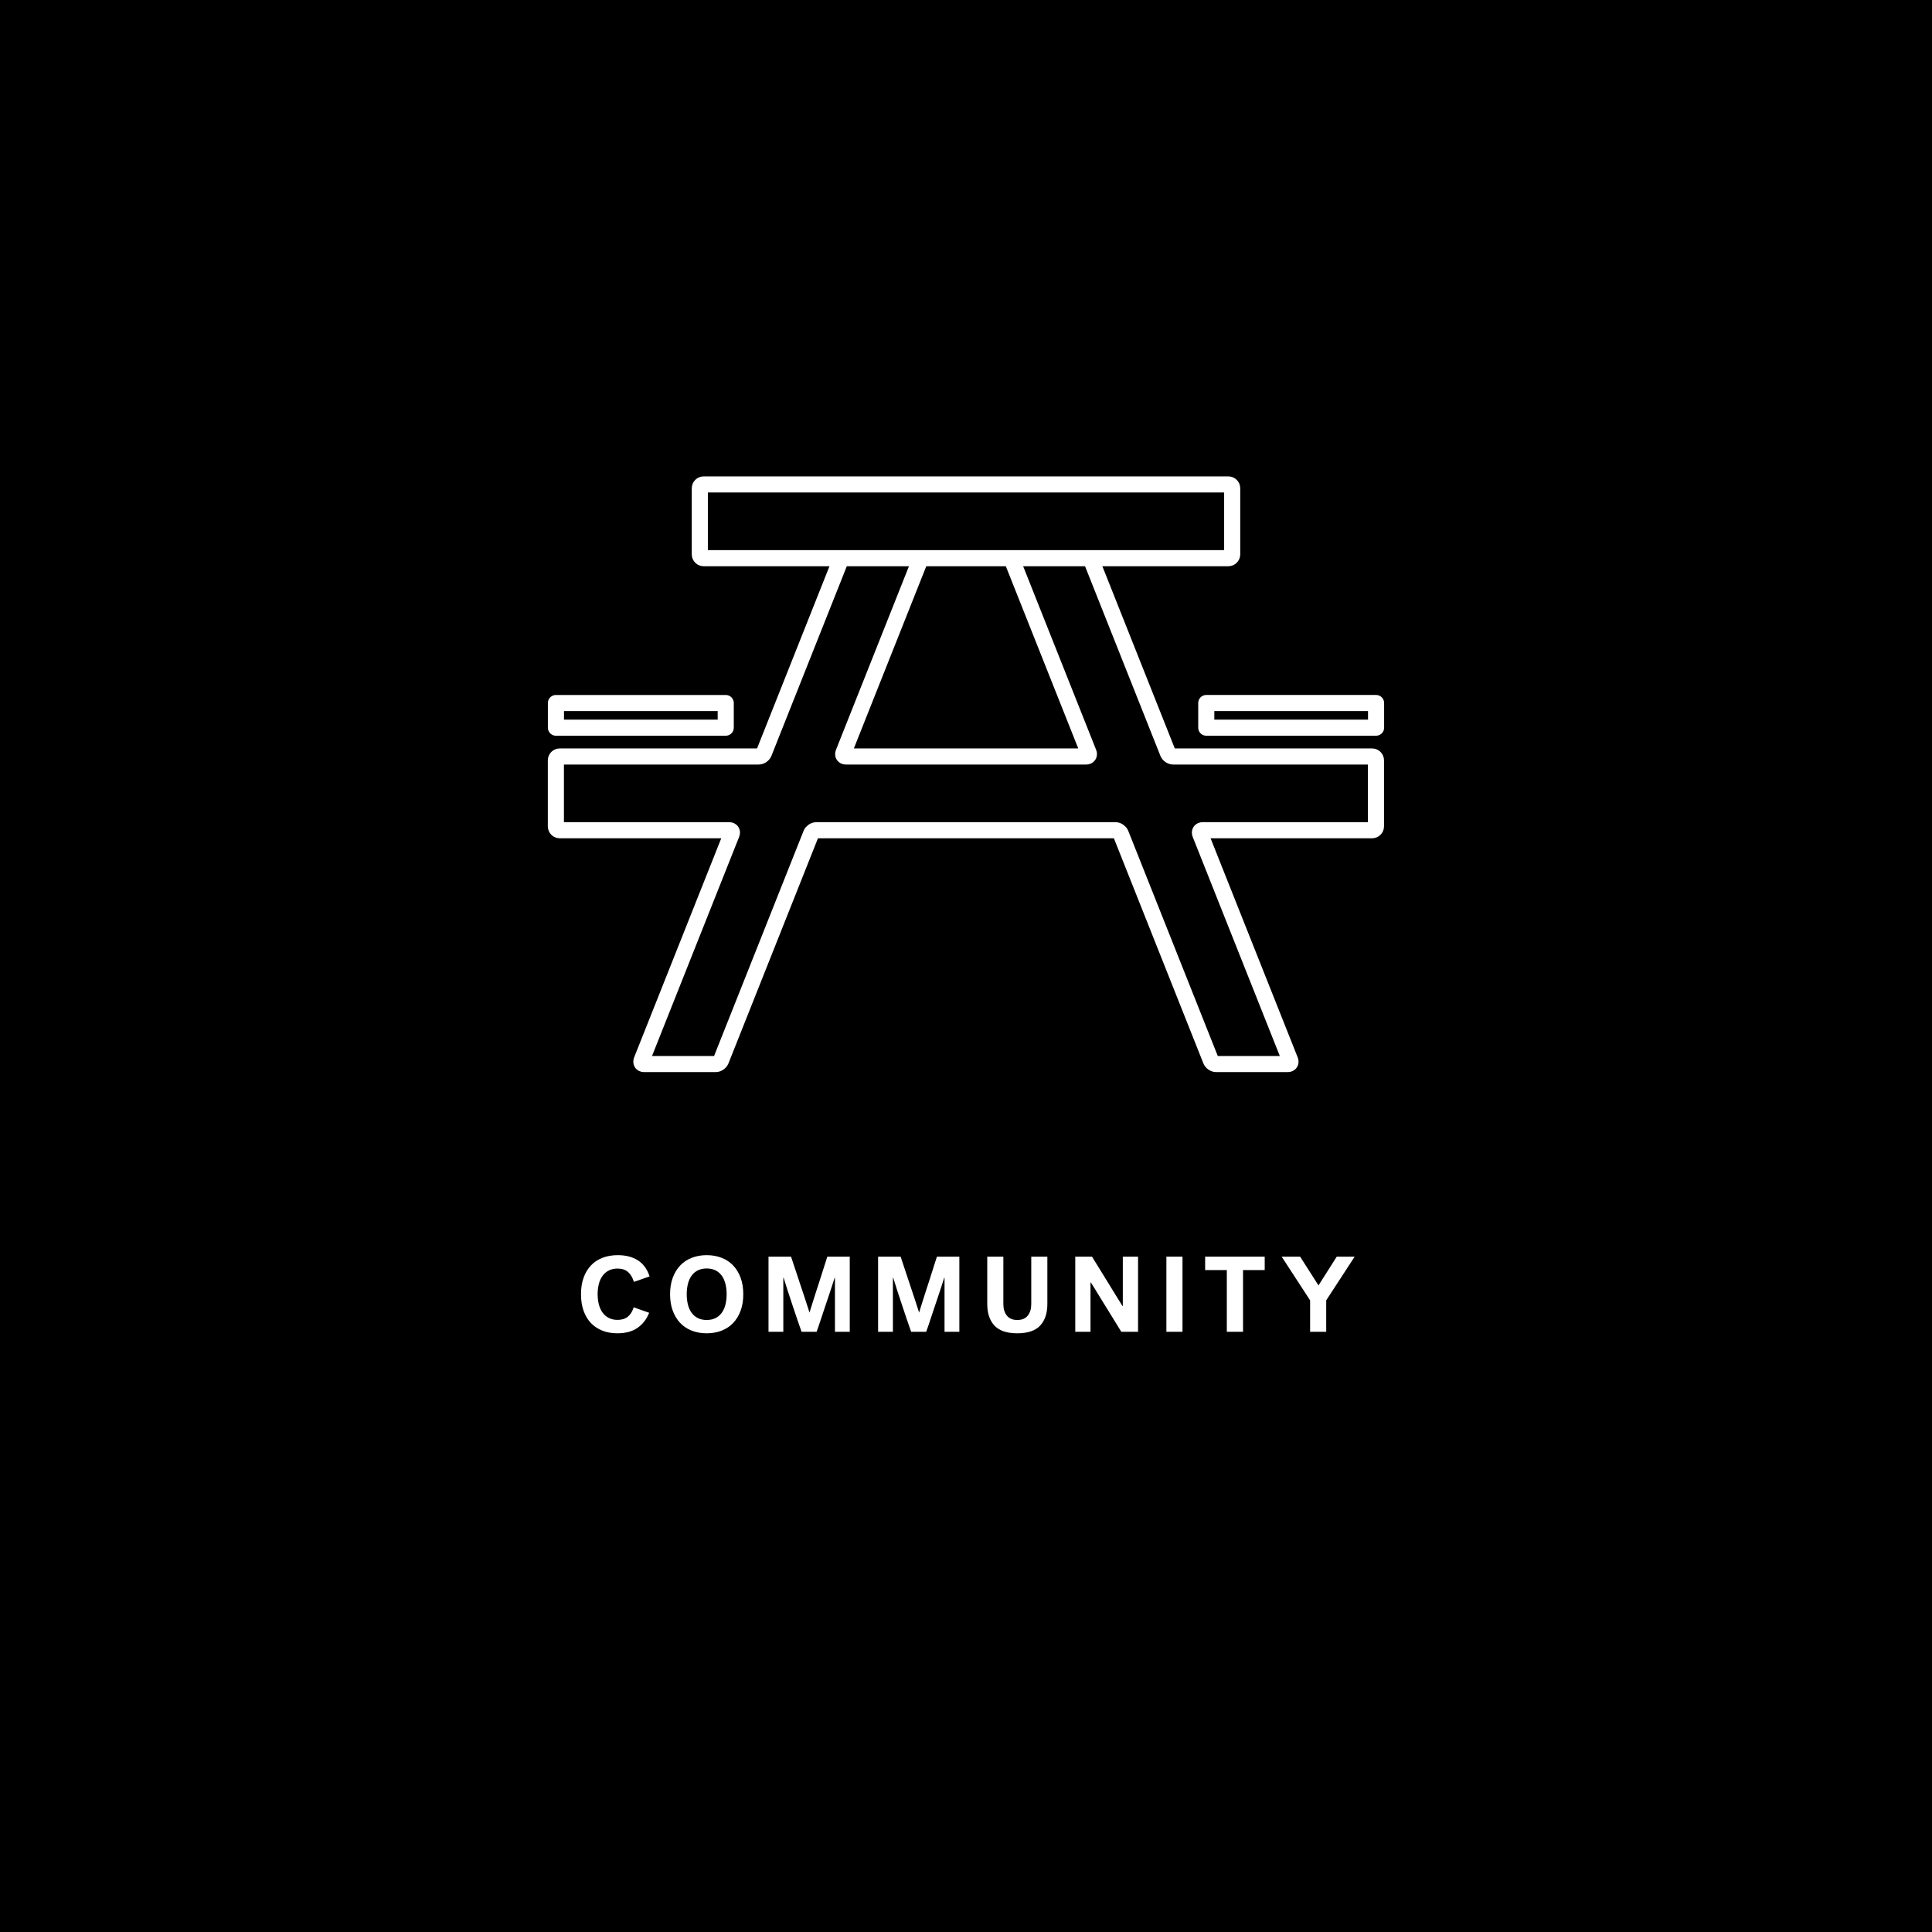
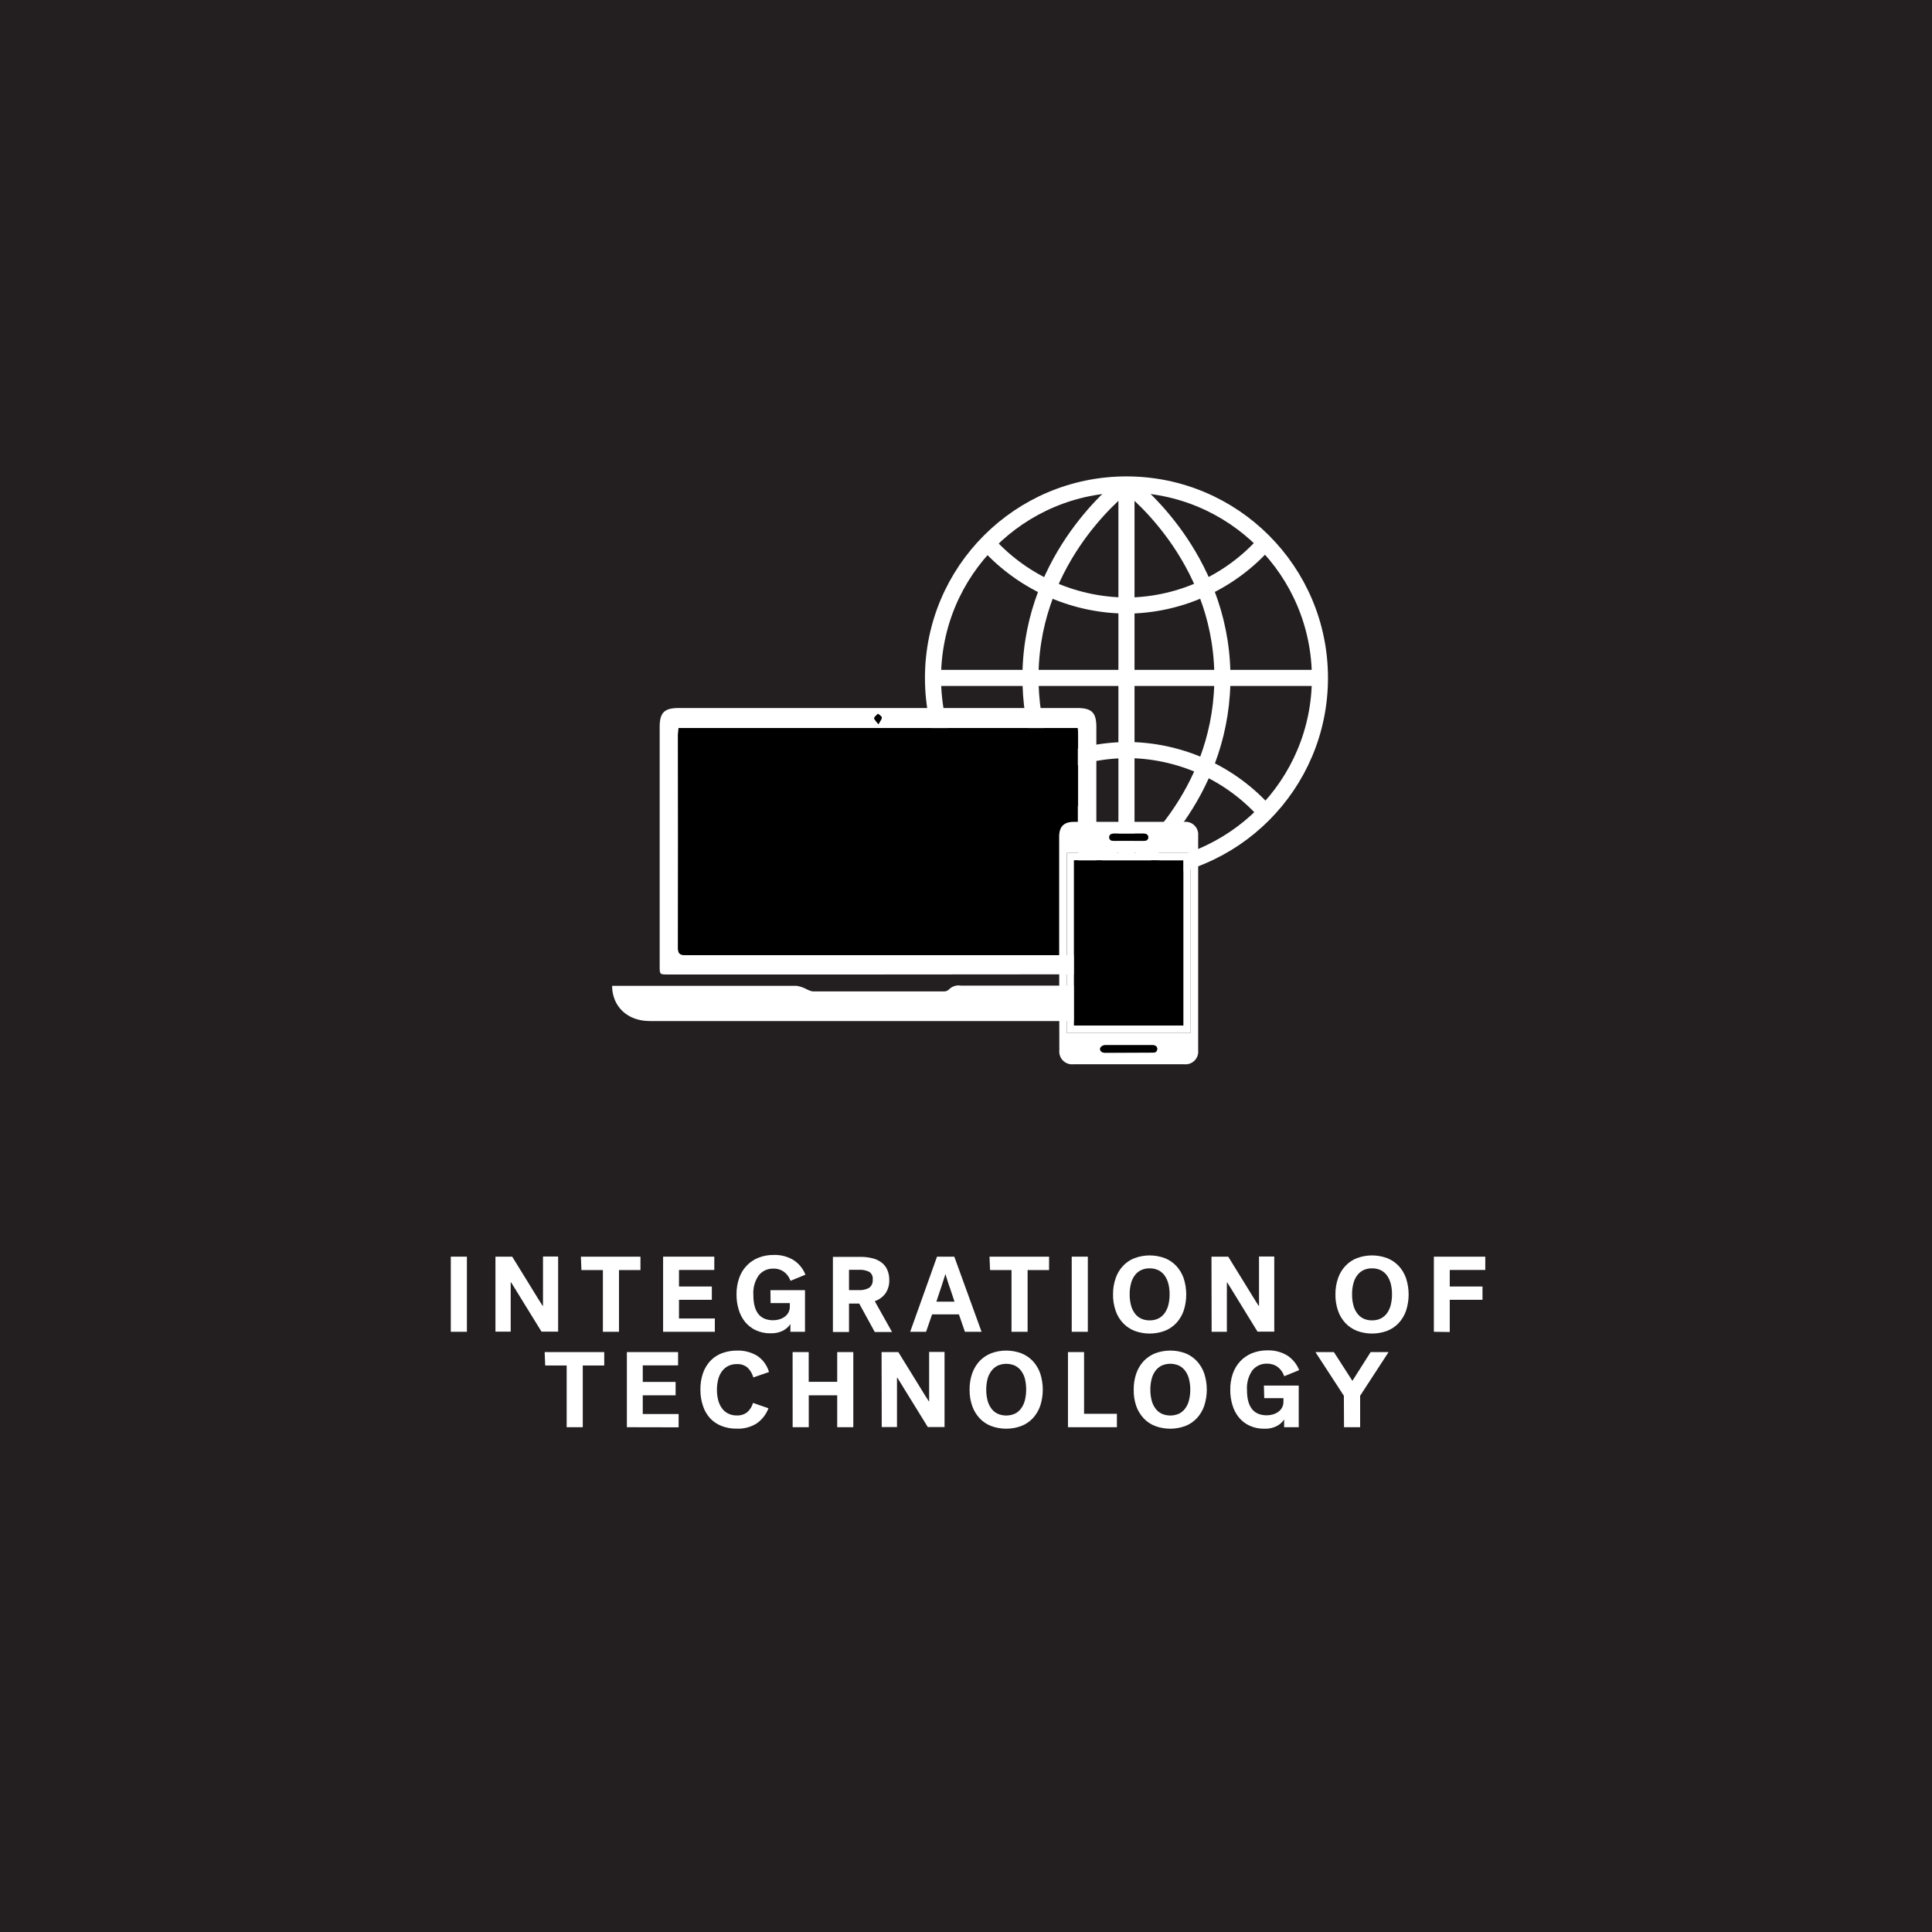
- <svg xmlns="http://www.w3.org/2000/svg" version="1.1" x="0px" y="0px" viewBox="0 0 360 360" enable-background="new 0 0 360 360" xml:space="preserve">
+ <svg xmlns="http://www.w3.org/2000/svg" viewBox="0 0 360 360">
+   <defs>
+     <style>.cls-1{fill:#231f20;}.cls-2{fill:#fff;}.cls-3{fill:none;stroke:#fff;stroke-miterlimit:10;stroke-width:3px;}</style>
+   </defs>
  <g id="BACKGROUND">
-     <rect x="0" width="360" height="360" />
+     <rect class="cls-1" width="360" height="360" />
  </g>
-   <g id="REF" display="none">
-     <rect x="-360" y="90.27" display="inline" fill="none" stroke="#000000" stroke-width="0.25" stroke-miterlimit="10" width="360" height="108" />
-     <rect y="90.27" display="inline" fill="none" stroke="#FFFFFF" stroke-width="0.25" stroke-miterlimit="10" width="360" height="108" />
-     <line display="inline" fill="none" stroke="#FFFFFF" stroke-width="0.25" stroke-linecap="round" stroke-miterlimit="10" x1="180" y1="0.21" x2="180" y2="360.08" />
+   <g id="LINE_ONE" data-name="LINE ONE">
+     <path class="cls-2" d="M84,234.16h3v14H84Z" />
+     <path class="cls-2" d="M92.32,234.16h3.12l2.32,3.76c.44.7.8,1.29,1.08,1.75l.84,1.37.8,1.29.64,1h.06v-9.2H104v14H100.9l-2.28-3.7-1.07-1.73c-.29-.46-.57-.92-.85-1.38L95.89,240c-.26-.42-.48-.78-.67-1.07h-.06v9.2H92.32Z" />
+     <path class="cls-2" d="M108.24,234.16h11.1v2.5h-4v11.5h-3v-11.5h-4Z" />
+     <path class="cls-2" d="M123.56,248.16v-14h9.54v2.48h-6.58v3.08h6.12v2.48h-6.12v3.48h6.68v2.48Z" />
+     <path class="cls-2" d="M143.56,240.4H150v7.76h-2.72v-1.44a3.69,3.69,0,0,1-1.36,1.22,4.83,4.83,0,0,1-2.34.5,6.29,6.29,0,0,1-2.75-.57,5.72,5.72,0,0,1-2-1.55,6.79,6.79,0,0,1-1.19-2.3,9.56,9.56,0,0,1-.4-2.82,9,9,0,0,1,.47-3,6.36,6.36,0,0,1,1.37-2.31,6.18,6.18,0,0,1,2.19-1.51,7.54,7.54,0,0,1,2.93-.54,6.74,6.74,0,0,1,3.62.93,5.7,5.7,0,0,1,2.26,2.75l-2.78,1.14A3.54,3.54,0,0,0,146.1,237a3.24,3.24,0,0,0-2-.61,3.35,3.35,0,0,0-2.72,1.25,5.72,5.72,0,0,0-1,3.69q0,4.68,3.7,4.68a4,4,0,0,0,1.08-.15,3.45,3.45,0,0,0,1-.46,2.51,2.51,0,0,0,.73-.79,2.24,2.24,0,0,0,.28-1.16v-.64h-3.58Z" />
+     <path class="cls-2" d="M165.7,238.42A4.26,4.26,0,0,1,165,241a4.21,4.21,0,0,1-2,1.46l3.22,5.74H163l-2.9-5.3H158.2v5.3h-3v-14h5.12a8.89,8.89,0,0,1,2.21.25,4.61,4.61,0,0,1,1.69.77,3.39,3.39,0,0,1,1.08,1.32A4.47,4.47,0,0,1,165.7,238.42Zm-3.08,0A1.51,1.51,0,0,0,162,237a3.91,3.91,0,0,0-2-.39h-1.8v3.78H160a3.48,3.48,0,0,0,2-.45A1.74,1.74,0,0,0,162.62,238.44Z" />
+     <path class="cls-2" d="M182.9,248.16h-3.1l-1.12-3.24h-5l-1.12,3.24H169.6l5-14h3.22Zm-6.76-10.72c0,.1-.07.26-.14.47s-.14.44-.22.7-.17.54-.27.84l-.29.87c-.23.69-.47,1.43-.74,2.22h3.38c-.27-.79-.51-1.53-.74-2.22-.15-.4-.26-.73-.35-1s-.17-.51-.24-.75-.14-.47-.21-.67-.11-.37-.14-.47Z" />
+     <path class="cls-2" d="M184.38,234.16h11.1v2.5h-4v11.5h-3v-11.5h-4Z" />
+     <path class="cls-2" d="M199.7,234.16h3v14h-3Z" />
+     <path class="cls-2" d="M207.4,241.16a8.83,8.83,0,0,1,.49-3,6.27,6.27,0,0,1,1.38-2.29,5.82,5.82,0,0,1,2.15-1.44,8.09,8.09,0,0,1,5.6,0,5.9,5.9,0,0,1,2.15,1.44,6.55,6.55,0,0,1,1.38,2.29,9.74,9.74,0,0,1,0,6.1,6.64,6.64,0,0,1-1.38,2.29,6,6,0,0,1-2.15,1.44,8.09,8.09,0,0,1-5.6,0,5.94,5.94,0,0,1-2.15-1.44,6.35,6.35,0,0,1-1.38-2.29A8.83,8.83,0,0,1,207.4,241.16Zm3.1,0a7.56,7.56,0,0,0,.23,2,4.33,4.33,0,0,0,.69,1.52,3.16,3.16,0,0,0,1.16,1,3.64,3.64,0,0,0,1.64.35,3.7,3.7,0,0,0,1.64-.35,3.32,3.32,0,0,0,1.16-1,4.73,4.73,0,0,0,.69-1.52,8,8,0,0,0,.23-2,7.9,7.9,0,0,0-.23-1.95,4.63,4.63,0,0,0-.69-1.52,3.22,3.22,0,0,0-1.16-1,3.57,3.57,0,0,0-1.64-.35,3.51,3.51,0,0,0-1.64.35,3.06,3.06,0,0,0-1.16,1,4.25,4.25,0,0,0-.69,1.52A7.45,7.45,0,0,0,210.5,241.16Z" />
+     <path class="cls-2" d="M225.74,234.16h3.12l2.32,3.76c.44.7.8,1.29,1.08,1.75l.84,1.37.8,1.29.64,1h.06v-9.2h2.84v14h-3.12l-2.28-3.7L231,242.73c-.29-.46-.57-.92-.85-1.38l-.81-1.32-.67-1.07h-.06v9.2h-2.84Z" />
+     <path class="cls-2" d="M248.84,241.16a8.83,8.83,0,0,1,.49-3,6.27,6.27,0,0,1,1.38-2.29,5.82,5.82,0,0,1,2.15-1.44,8.09,8.09,0,0,1,5.6,0,5.9,5.9,0,0,1,2.15,1.44,6.55,6.55,0,0,1,1.38,2.29,9.74,9.74,0,0,1,0,6.1,6.64,6.64,0,0,1-1.38,2.29,6,6,0,0,1-2.15,1.44,8.09,8.09,0,0,1-5.6,0,5.94,5.94,0,0,1-2.15-1.44,6.35,6.35,0,0,1-1.38-2.29A8.83,8.83,0,0,1,248.84,241.16Zm3.1,0a7.56,7.56,0,0,0,.23,2,4.33,4.33,0,0,0,.69,1.52,3.16,3.16,0,0,0,1.16,1,3.64,3.64,0,0,0,1.64.35,3.7,3.7,0,0,0,1.64-.35,3.32,3.32,0,0,0,1.16-1,4.73,4.73,0,0,0,.69-1.52,8,8,0,0,0,.23-2,7.9,7.9,0,0,0-.23-1.95,4.63,4.63,0,0,0-.69-1.52,3.22,3.22,0,0,0-1.16-1,3.57,3.57,0,0,0-1.64-.35,3.51,3.51,0,0,0-1.64.35,3.06,3.06,0,0,0-1.16,1,4.25,4.25,0,0,0-.69,1.52A7.45,7.45,0,0,0,251.94,241.16Z" />
+     <path class="cls-2" d="M267.18,248.16v-14h9.58v2.48h-6.62v3.08h6.1v2.48h-6.1v6Z" />
  </g>
-   <g id="LINE_ONE">
-     <g>
-       <path fill="#FFFFFF" d="M108.26,241.16c0-1.15,0.16-2.17,0.48-3.07c0.32-0.9,0.78-1.66,1.37-2.29c0.59-0.63,1.31-1.1,2.16-1.43    c0.85-0.33,1.8-0.49,2.85-0.49c1.49,0,2.75,0.33,3.76,0.98c1.01,0.65,1.73,1.65,2.16,2.98l-2.92,1.02    c-0.24-0.79-0.6-1.4-1.08-1.83c-0.48-0.43-1.14-0.65-1.98-0.65c-0.61,0-1.15,0.12-1.62,0.36c-0.47,0.24-0.85,0.57-1.16,0.99    s-0.54,0.92-0.69,1.51s-0.23,1.23-0.23,1.92s0.08,1.33,0.23,1.91s0.38,1.08,0.69,1.51s0.69,0.76,1.16,1    c0.47,0.24,1.01,0.36,1.64,0.36c0.77,0,1.4-0.19,1.89-0.58c0.49-0.39,0.86-0.97,1.11-1.76l2.88,1.02    c-0.47,1.19-1.19,2.12-2.16,2.8c-0.97,0.68-2.23,1.02-3.76,1.02c-1.03,0-1.96-0.16-2.79-0.49s-1.55-0.8-2.14-1.42    c-0.59-0.62-1.05-1.38-1.37-2.29C108.42,243.33,108.26,242.31,108.26,241.16z" />
-       <path fill="#FFFFFF" d="M124.86,241.16c0-1.13,0.16-2.15,0.49-3.05c0.33-0.9,0.79-1.66,1.38-2.29c0.59-0.63,1.31-1.11,2.15-1.44    c0.84-0.33,1.77-0.5,2.8-0.5s1.96,0.17,2.8,0.5c0.84,0.33,1.56,0.81,2.15,1.44c0.59,0.63,1.05,1.39,1.38,2.29    c0.33,0.9,0.49,1.92,0.49,3.05c0,1.13-0.16,2.15-0.49,3.05c-0.33,0.9-0.79,1.66-1.38,2.29c-0.59,0.63-1.31,1.11-2.15,1.44    s-1.77,0.5-2.8,0.5s-1.96-0.17-2.8-0.5s-1.56-0.81-2.15-1.44c-0.59-0.63-1.05-1.39-1.38-2.29    C125.02,243.31,124.86,242.29,124.86,241.16z M127.96,241.16c0,0.71,0.08,1.36,0.23,1.95c0.15,0.59,0.38,1.1,0.69,1.52    s0.69,0.75,1.16,0.98c0.47,0.23,1.01,0.35,1.64,0.35s1.17-0.12,1.64-0.35s0.85-0.56,1.16-0.98s0.54-0.93,0.69-1.52    c0.15-0.59,0.23-1.24,0.23-1.95s-0.08-1.36-0.23-1.95c-0.15-0.59-0.38-1.1-0.69-1.52s-0.69-0.75-1.16-0.98s-1.01-0.35-1.64-0.35    s-1.17,0.12-1.64,0.35c-0.47,0.23-0.85,0.56-1.16,0.98s-0.54,0.93-0.69,1.52C128.04,239.8,127.96,240.45,127.96,241.16z" />
-       <path fill="#FFFFFF" d="M149.36,248.16c-0.2-0.55-0.45-1.26-0.75-2.15c-0.3-0.89-0.61-1.81-0.93-2.77s-0.63-1.9-0.93-2.82    c-0.3-0.92-0.54-1.69-0.73-2.32h-0.06v10.06h-2.76v-14h4.2c0.57,1.71,1.09,3.27,1.56,4.7c0.28,0.85,0.51,1.54,0.69,2.07    c0.18,0.53,0.35,1.03,0.5,1.51c0.15,0.48,0.29,0.91,0.42,1.3s0.22,0.67,0.27,0.84c0.05-0.17,0.14-0.45,0.26-0.84    s0.26-0.84,0.43-1.37c0.17-0.53,0.35-1.09,0.54-1.7c0.19-0.61,0.39-1.21,0.59-1.81c0.45-1.43,0.95-2.99,1.5-4.7h4.18v14h-2.76    V238.1h-0.06c-0.13,0.41-0.29,0.91-0.48,1.49c-0.19,0.58-0.39,1.2-0.61,1.85s-0.44,1.32-0.67,1.99c-0.23,0.67-0.44,1.31-0.64,1.92    c-0.2,0.61-0.38,1.16-0.55,1.65s-0.3,0.88-0.41,1.16H149.36z" />
-       <path fill="#FFFFFF" d="M169.78,248.16c-0.2-0.55-0.45-1.26-0.75-2.15c-0.3-0.89-0.61-1.81-0.93-2.77s-0.63-1.9-0.93-2.82    c-0.3-0.92-0.54-1.69-0.73-2.32h-0.06v10.06h-2.76v-14h4.2c0.57,1.71,1.09,3.27,1.56,4.7c0.28,0.85,0.51,1.54,0.69,2.07    c0.18,0.53,0.35,1.03,0.5,1.51c0.15,0.48,0.29,0.91,0.42,1.3s0.22,0.67,0.27,0.84c0.05-0.17,0.14-0.45,0.26-0.84    s0.26-0.84,0.43-1.37c0.17-0.53,0.35-1.09,0.54-1.7c0.19-0.61,0.39-1.21,0.59-1.81c0.45-1.43,0.95-2.99,1.5-4.7h4.18v14H176V238.1    h-0.06c-0.13,0.41-0.29,0.91-0.48,1.49c-0.19,0.58-0.39,1.2-0.61,1.85s-0.44,1.32-0.67,1.99c-0.23,0.67-0.44,1.31-0.64,1.92    c-0.2,0.61-0.38,1.16-0.55,1.65s-0.3,0.88-0.41,1.16H169.78z" />
-       <path fill="#FFFFFF" d="M189.56,248.44c-1.95,0-3.37-0.48-4.26-1.44c-0.89-0.96-1.34-2.29-1.34-4v-8.84h3v8.86    c0,0.85,0.21,1.56,0.64,2.11c0.43,0.55,1.08,0.83,1.96,0.83s1.53-0.28,1.96-0.83c0.43-0.55,0.64-1.26,0.64-2.11v-8.86h3V243    c0,1.71-0.45,3.04-1.34,4S191.5,248.44,189.56,248.44z" />
-       <path fill="#FFFFFF" d="M200.36,234.16h3.12c0.81,1.32,1.59,2.57,2.32,3.76c0.44,0.71,0.8,1.29,1.08,1.75s0.56,0.92,0.84,1.37    s0.55,0.88,0.8,1.29c0.25,0.41,0.47,0.75,0.64,1.03h0.06v-9.2h2.84v14h-3.12c-0.8-1.29-1.56-2.53-2.28-3.7    c-0.43-0.69-0.78-1.27-1.07-1.73s-0.57-0.92-0.85-1.38c-0.28-0.46-0.55-0.9-0.81-1.32s-0.48-0.78-0.67-1.07h-0.06v9.2h-2.84    V234.16z" />
-       <path fill="#FFFFFF" d="M217.34,234.16h3v14h-3V234.16z" />
-       <path fill="#FFFFFF" d="M224.56,234.16h11.1v2.5h-4.04v11.5h-3.02v-11.5h-4.04V234.16z" />
-       <path fill="#FFFFFF" d="M244.12,242.3l-5.3-8.14h3.44l3.42,5.36l3.4-5.36h3.34l-5.3,8.14v5.86h-3V242.3z" />
-     </g>
+   <g id="LINE_TWO" data-name="LINE TWO">
+     <path class="cls-2" d="M101.49,251.94h11.1v2.5h-4v11.5h-3v-11.5h-4Z" />
+     <path class="cls-2" d="M116.81,265.94v-14h9.54v2.48h-6.58v3.08h6.12V260h-6.12v3.48h6.68v2.48Z" />
+     <path class="cls-2" d="M130.51,258.94a9.16,9.16,0,0,1,.48-3.07,6.47,6.47,0,0,1,1.37-2.29,5.88,5.88,0,0,1,2.16-1.43,8,8,0,0,1,2.85-.49,6.83,6.83,0,0,1,3.76,1,5.39,5.39,0,0,1,2.16,3l-2.92,1a4,4,0,0,0-1.08-1.83,2.86,2.86,0,0,0-2-.65,3.51,3.51,0,0,0-1.62.36,3.26,3.26,0,0,0-1.16,1,4.37,4.37,0,0,0-.69,1.51,7.77,7.77,0,0,0-.23,1.92,7.57,7.57,0,0,0,.23,1.91,4.37,4.37,0,0,0,.69,1.51,3.19,3.19,0,0,0,1.16,1,3.54,3.54,0,0,0,1.64.36,2.94,2.94,0,0,0,1.89-.58,3.48,3.48,0,0,0,1.11-1.76l2.88,1a6,6,0,0,1-2.16,2.8,6.42,6.42,0,0,1-3.76,1,7.5,7.5,0,0,1-2.79-.49,5.82,5.82,0,0,1-2.14-1.42A6.3,6.3,0,0,1,131,262,9.18,9.18,0,0,1,130.51,258.94Z" />
+     <path class="cls-2" d="M147.69,251.94h3v5.54H156v-5.54h3v14h-3V260h-5.3v5.94h-3Z" />
+     <path class="cls-2" d="M164.27,251.94h3.12l2.32,3.76,1.08,1.75.84,1.37.8,1.29.64,1h.06v-9.2H176v14h-3.12c-.8-1.29-1.56-2.52-2.28-3.7l-1.07-1.73c-.29-.46-.57-.92-.85-1.38l-.81-1.32-.67-1.07h-.06v9.2h-2.84Z" />
+     <path class="cls-2" d="M180.67,258.94a8.83,8.83,0,0,1,.49-3.05,6.64,6.64,0,0,1,1.38-2.29,6.07,6.07,0,0,1,2.15-1.44,8.09,8.09,0,0,1,5.6,0,6.07,6.07,0,0,1,2.15,1.44,6.64,6.64,0,0,1,1.38,2.29,9.74,9.74,0,0,1,0,6.1,6.55,6.55,0,0,1-1.38,2.29,5.82,5.82,0,0,1-2.15,1.44,8.09,8.09,0,0,1-5.6,0,5.82,5.82,0,0,1-2.15-1.44,6.55,6.55,0,0,1-1.38-2.29A8.79,8.79,0,0,1,180.67,258.94Zm3.1,0a7.9,7.9,0,0,0,.23,1.95,4.25,4.25,0,0,0,.69,1.52,3.14,3.14,0,0,0,1.16,1,4,4,0,0,0,3.28,0,3.14,3.14,0,0,0,1.16-1,4.25,4.25,0,0,0,.69-1.52,7.9,7.9,0,0,0,.23-1.95A8,8,0,0,0,191,257a4.33,4.33,0,0,0-.69-1.52,3.24,3.24,0,0,0-1.16-1,4,4,0,0,0-3.28,0,3.24,3.24,0,0,0-1.16,1A4.33,4.33,0,0,0,184,257,8,8,0,0,0,183.77,258.94Z" />
+     <path class="cls-2" d="M199,251.94h3v11.5h6.12v2.5H199Z" />
+     <path class="cls-2" d="M211.25,258.94a8.83,8.83,0,0,1,.49-3.05,6.64,6.64,0,0,1,1.38-2.29,6.07,6.07,0,0,1,2.15-1.44,8.09,8.09,0,0,1,5.6,0A6.07,6.07,0,0,1,223,253.6a6.64,6.64,0,0,1,1.38,2.29,9.74,9.74,0,0,1,0,6.1,6.55,6.55,0,0,1-1.38,2.29,5.82,5.82,0,0,1-2.15,1.44,8.09,8.09,0,0,1-5.6,0,5.82,5.82,0,0,1-2.15-1.44,6.55,6.55,0,0,1-1.38-2.29A8.79,8.79,0,0,1,211.25,258.94Zm3.1,0a7.9,7.9,0,0,0,.23,1.95,4.25,4.25,0,0,0,.69,1.52,3.14,3.14,0,0,0,1.16,1,4,4,0,0,0,3.28,0,3.14,3.14,0,0,0,1.16-1,4.25,4.25,0,0,0,.69-1.52,7.9,7.9,0,0,0,.23-1.95,8,8,0,0,0-.23-1.95,4.33,4.33,0,0,0-.69-1.52,3.24,3.24,0,0,0-1.16-1,4,4,0,0,0-3.28,0,3.24,3.24,0,0,0-1.16,1,4.33,4.33,0,0,0-.69,1.52A8,8,0,0,0,214.35,258.94Z" />
+     <path class="cls-2" d="M235.51,258.18H242v7.76h-2.72V264.5a3.69,3.69,0,0,1-1.36,1.22,4.72,4.72,0,0,1-2.34.5,6.29,6.29,0,0,1-2.75-.57,5.61,5.61,0,0,1-2-1.55,6.7,6.7,0,0,1-1.19-2.3,9.56,9.56,0,0,1-.4-2.82,9,9,0,0,1,.47-3,6.53,6.53,0,0,1,1.37-2.31,6.31,6.31,0,0,1,2.19-1.51,7.54,7.54,0,0,1,2.93-.54,6.74,6.74,0,0,1,3.62.93,5.74,5.74,0,0,1,2.26,2.75l-2.78,1.14a3.64,3.64,0,0,0-1.22-1.73,3.3,3.3,0,0,0-2-.61,3.35,3.35,0,0,0-2.72,1.25,5.75,5.75,0,0,0-1,3.69q0,4.68,3.7,4.68a4,4,0,0,0,1.08-.15,3.2,3.2,0,0,0,1-.46,2.41,2.41,0,0,0,.73-.79,2.22,2.22,0,0,0,.28-1.16v-.64h-3.58Z" />
+     <path class="cls-2" d="M250.41,260.08l-5.3-8.14h3.44L252,257.3l3.4-5.36h3.34l-5.3,8.14v5.86h-3Z" />
  </g>
-   <g id="LINE_TWO">
- </g>
  <g id="ICON">
-     <g>
-       <g>
-         <path fill="none" stroke="#FFFFFF" stroke-width="3" stroke-miterlimit="10" d="M229.6,103.29c0,0.4-0.32,0.72-0.72,0.72     l-97.76,0c-0.4,0-0.72-0.32-0.72-0.72v-12.3c0-0.4,0.32-0.72,0.72-0.72l97.76,0c0.4,0,0.72,0.32,0.72,0.72V103.29z" />
-       </g>
-       <g>
-         <path fill="none" stroke="#FFFFFF" stroke-width="3" stroke-miterlimit="10" d="M156.77,104.01l-14.42,36.28     c-0.15,0.37-0.59,0.67-0.99,0.67h-37.06c-0.4,0-0.72,0.32-0.72,0.72v12.3c0,0.4,0.32,0.72,0.72,0.72h31.59     c0.4,0,0.6,0.3,0.45,0.67l-16.79,42.23c-0.15,0.37,0.06,0.67,0.45,0.67h13.35c0.4,0,0.84-0.3,0.99-0.67l16.79-42.23     c0.15-0.37,0.59-0.67,0.99-0.67l55.73,0c0.4,0,0.84,0.3,0.99,0.67l16.79,42.23c0.15,0.37,0.59,0.67,0.99,0.67h13.35     c0.4,0,0.6-0.3,0.45-0.67l-16.79-42.23c-0.15-0.37,0.06-0.67,0.45-0.67h31.59c0.4,0,0.72-0.32,0.72-0.72v-12.3     c0-0.4-0.32-0.72-0.72-0.72h-37.06c-0.4,0-0.84-0.3-0.99-0.67l-14.42-36.28 M188.44,104.01l14.42,36.28     c0.15,0.37-0.06,0.67-0.45,0.67h-44.8c-0.4,0-0.6-0.3-0.45-0.67l14.42-36.28 M188.44,104.01 M171.56,104.01" />
-       </g>
-       <rect x="103.59" y="131" fill="none" stroke="#FFFFFF" stroke-width="3" stroke-linejoin="round" stroke-miterlimit="10" width="31.64" height="4.59" />
-       <rect x="224.76" y="131" transform="matrix(-1 1.113576e-07 -1.113576e-07 -1 481.1702 266.5883)" fill="none" stroke="#FFFFFF" stroke-width="3" stroke-linejoin="round" stroke-miterlimit="10" width="31.64" height="4.59" />
-     </g>
+     <circle class="cls-3" cx="209.9" cy="126.32" r="36.05" />
+     <line class="cls-3" x1="173.84" y1="126.32" x2="245.95" y2="126.32" />
+     <line class="cls-3" x1="209.9" y1="90.27" x2="209.9" y2="162.38" />
+     <path class="cls-3" d="M209.64,90.27c-1.86,1.46-18.2,14.78-17.61,37.15.56,21.13,15.77,33.34,17.87,35" />
+     <path class="cls-3" d="M210.16,90.27c1.85,1.46,18.19,14.78,17.6,37.15-.55,21.13-15.77,33.34-17.86,35" />
+     <path class="cls-3" d="M184.24,151.22a35.2,35.2,0,0,1,26.57-11.45,34.74,34.74,0,0,1,25,11.62" />
+     <path class="cls-3" d="M184.11,101.37a35.21,35.21,0,0,0,26.57,11.46,34.77,34.77,0,0,0,25-11.63" />
+     <path class="cls-2" d="M163.61,181.58H124.47c-1.55,0-1.55,0-1.55-1.54q0-22.29,0-44.58c0-2.68.87-3.53,3.53-3.53h74.3c2.67,0,3.54.85,3.54,3.52V180c0,1.55,0,1.55-1.55,1.55Zm-37.18-45.91c0,.49-.06.86-.06,1.24q0,19.85,0,39.71c0,1.12.36,1.35,1.41,1.35q35.85,0,71.71,0c1,0,1.41-.23,1.4-1.35,0-13.24,0-26.48,0-39.72,0-.39,0-.79-.07-1.23Zm37.25-.73c.32-.6.65-.93.62-1.23s-.45-.47-.69-.71c-.25.27-.68.52-.7.81S163.28,134.39,163.68,134.94Z" />
+     <path class="cls-2" d="M114.05,183.7h1.88q16.27,0,32.56,0a6.16,6.16,0,0,1,1.82.63,3.86,3.86,0,0,0,1.1.4q12.19,0,24.4,0a1.3,1.3,0,0,0,.92-.27,2.52,2.52,0,0,1,2.34-.8h34c.35,2.78-2.05,5.81-5,6.41a10.55,10.55,0,0,1-2,.19H121.17C117,190.3,114.09,187.63,114.05,183.7Z" />
+     <path d="M126.43,135.67h74.34c0,.44.07.84.07,1.23,0,13.24,0,26.48,0,39.72,0,1.12-.35,1.35-1.4,1.35q-35.85,0-71.71,0c-1,0-1.41-.23-1.41-1.35q.06-19.86,0-39.71C126.37,136.53,126.41,136.16,126.43,135.67Z" />
+     <path d="M163.68,134.94c-.4-.55-.8-.86-.77-1.13s.45-.54.7-.81c.24.24.67.46.69.71S164,134.34,163.68,134.94Z" />
+     <path class="cls-2" d="M197.36,175.7V155.9c0-1.88.88-2.76,2.76-2.76h20.56a2.36,2.36,0,0,1,2.58,2.58v40a2.36,2.36,0,0,1-2.58,2.59H200a2.38,2.38,0,0,1-2.61-2.62Zm24.5,16.78V158.94H198.78v33.54Zm-11.54,3.67h4.49c.51,0,.79-.24.82-.64s-.28-.73-.82-.74h-3.94c-1.67,0-3.34,0-5,0a1.09,1.09,0,0,0-.78.4c-.3.46.1.95.74,1Zm0-39.47h2.84c.5,0,.79-.25.8-.65s-.29-.69-.81-.69c-1.87,0-3.74,0-5.62,0-.52,0-.83.26-.82.68s.29.66.83.66Z" />
+     <path class="cls-2" d="M221.86,192.48H198.78V158.94h23.08Zm-1.37-1.39V160.32H200.13v30.77Z" />
+     <path d="M210.32,196.15h-4.5c-.64,0-1-.5-.74-1a1.09,1.09,0,0,1,.78-.4c1.67,0,3.34,0,5,0h3.94c.54,0,.85.3.82.74s-.31.64-.82.64Z" />
+     <path d="M210.3,156.68h-2.78c-.54,0-.83-.24-.83-.66s.3-.68.82-.68c1.88,0,3.75,0,5.62,0,.52,0,.82.27.81.69s-.3.65-.8.65Z" />
+     <path d="M220.49,191.09H200.13V160.32h20.36Z" />
  </g>
</svg>
